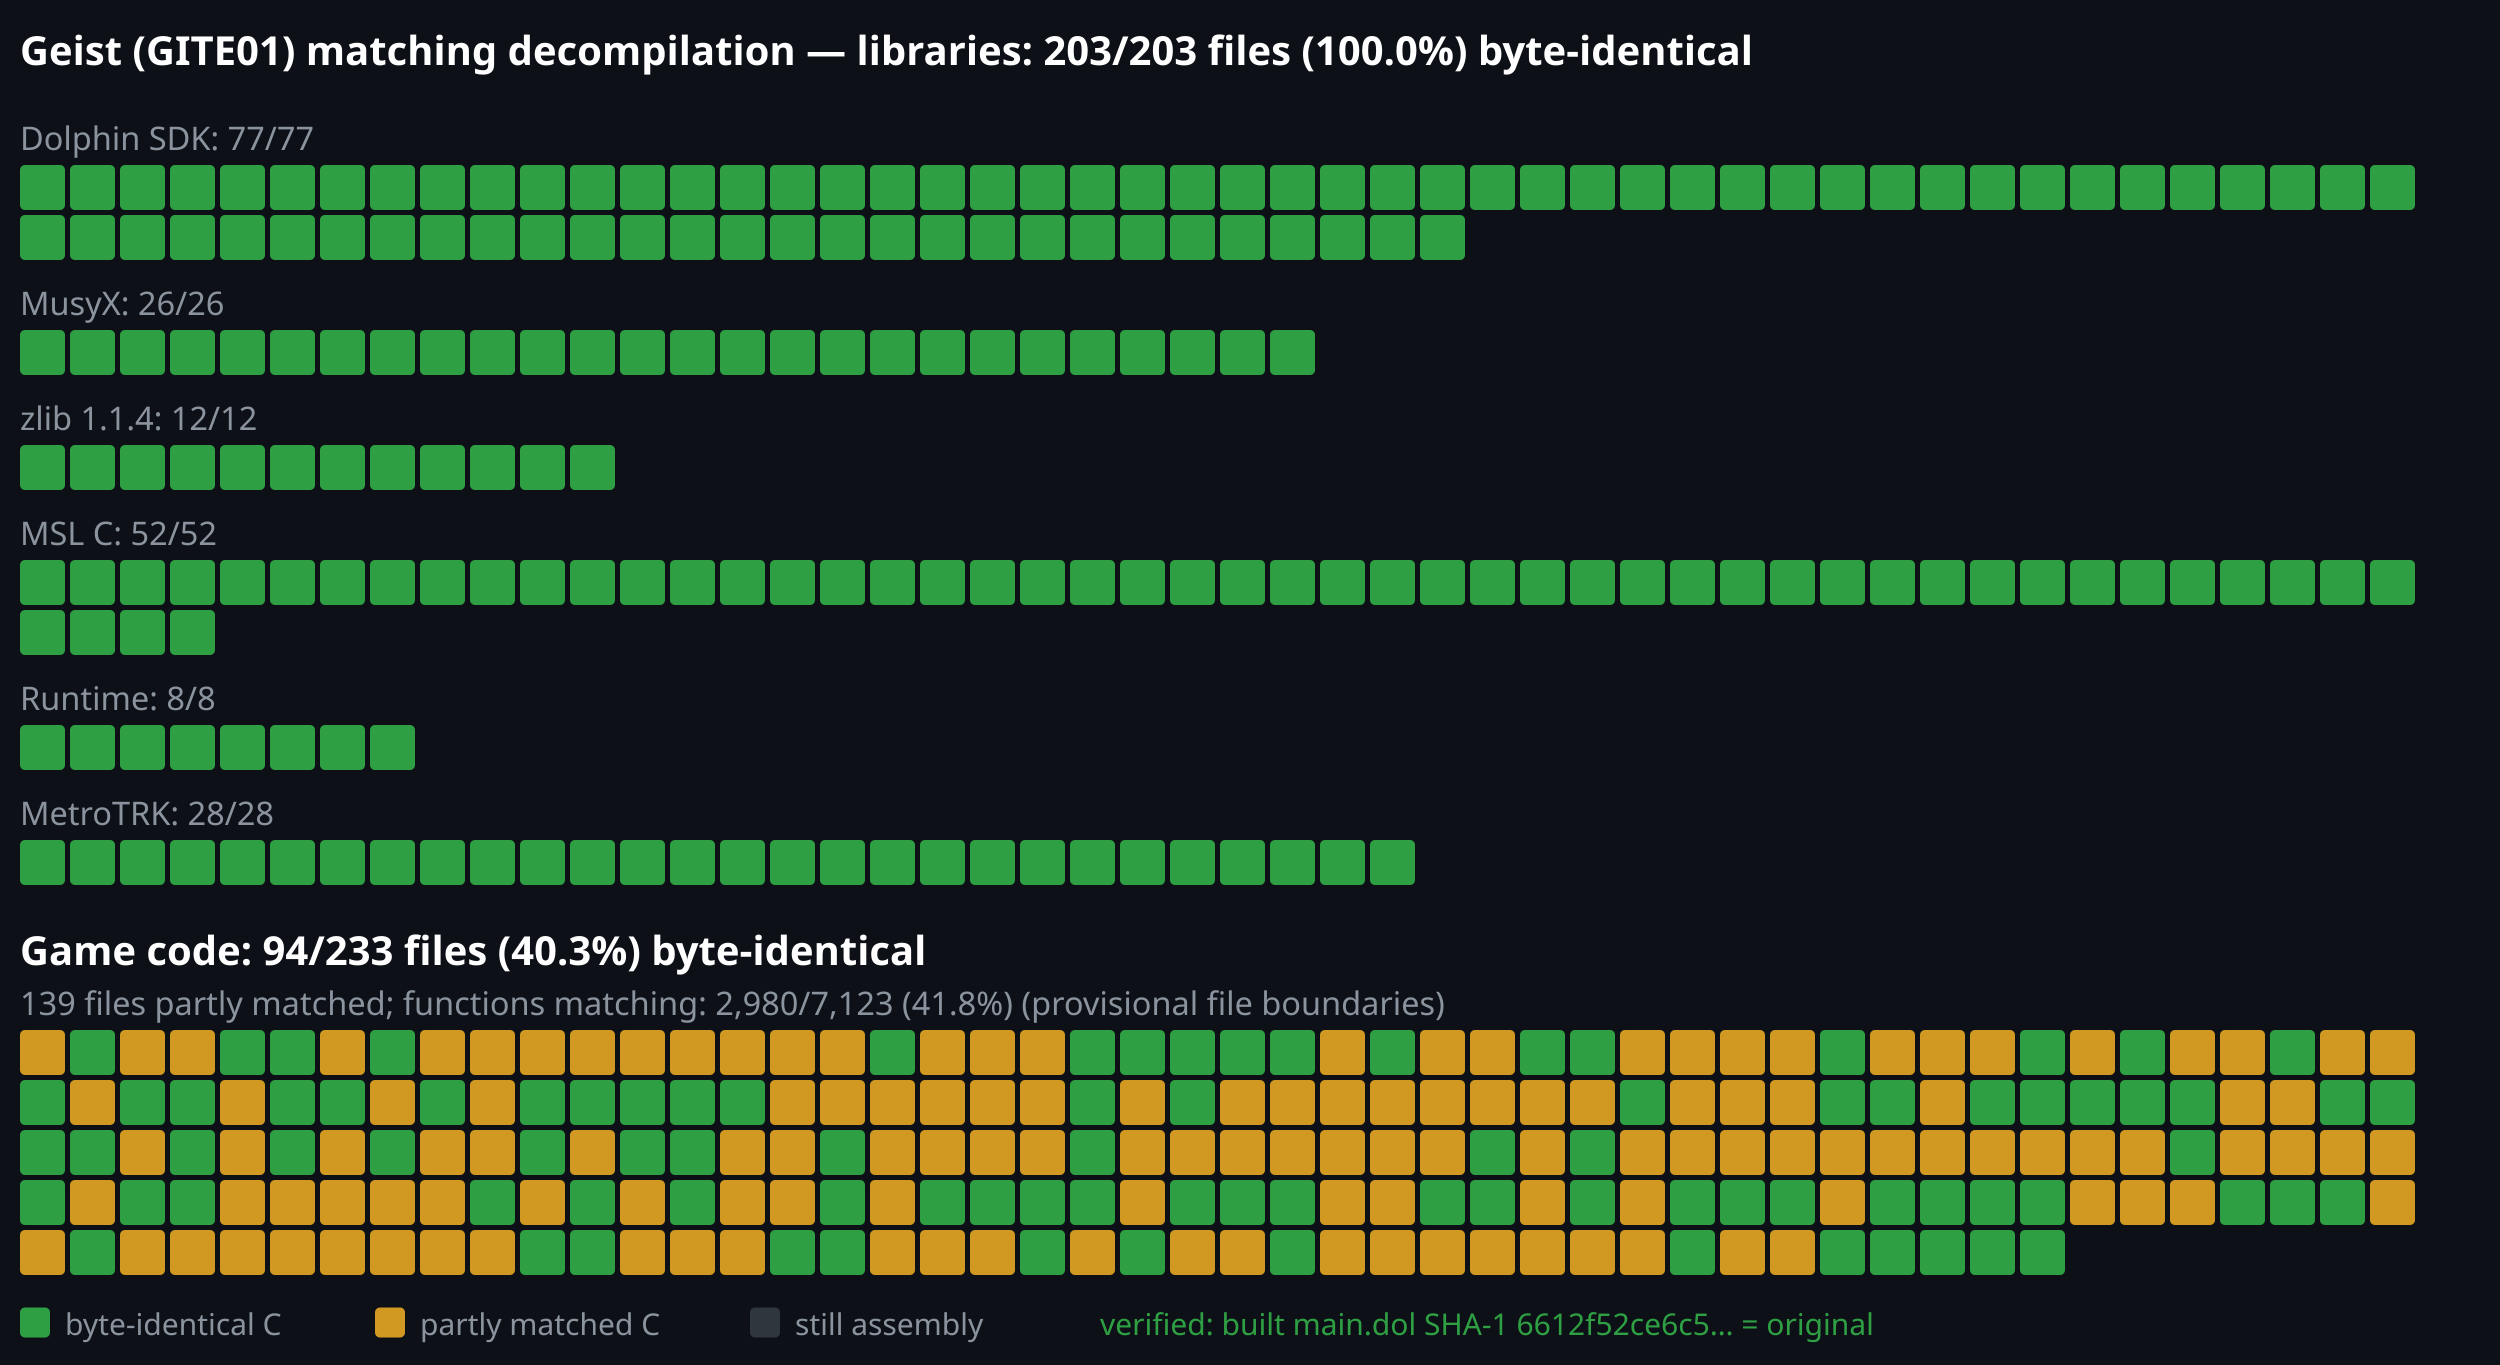
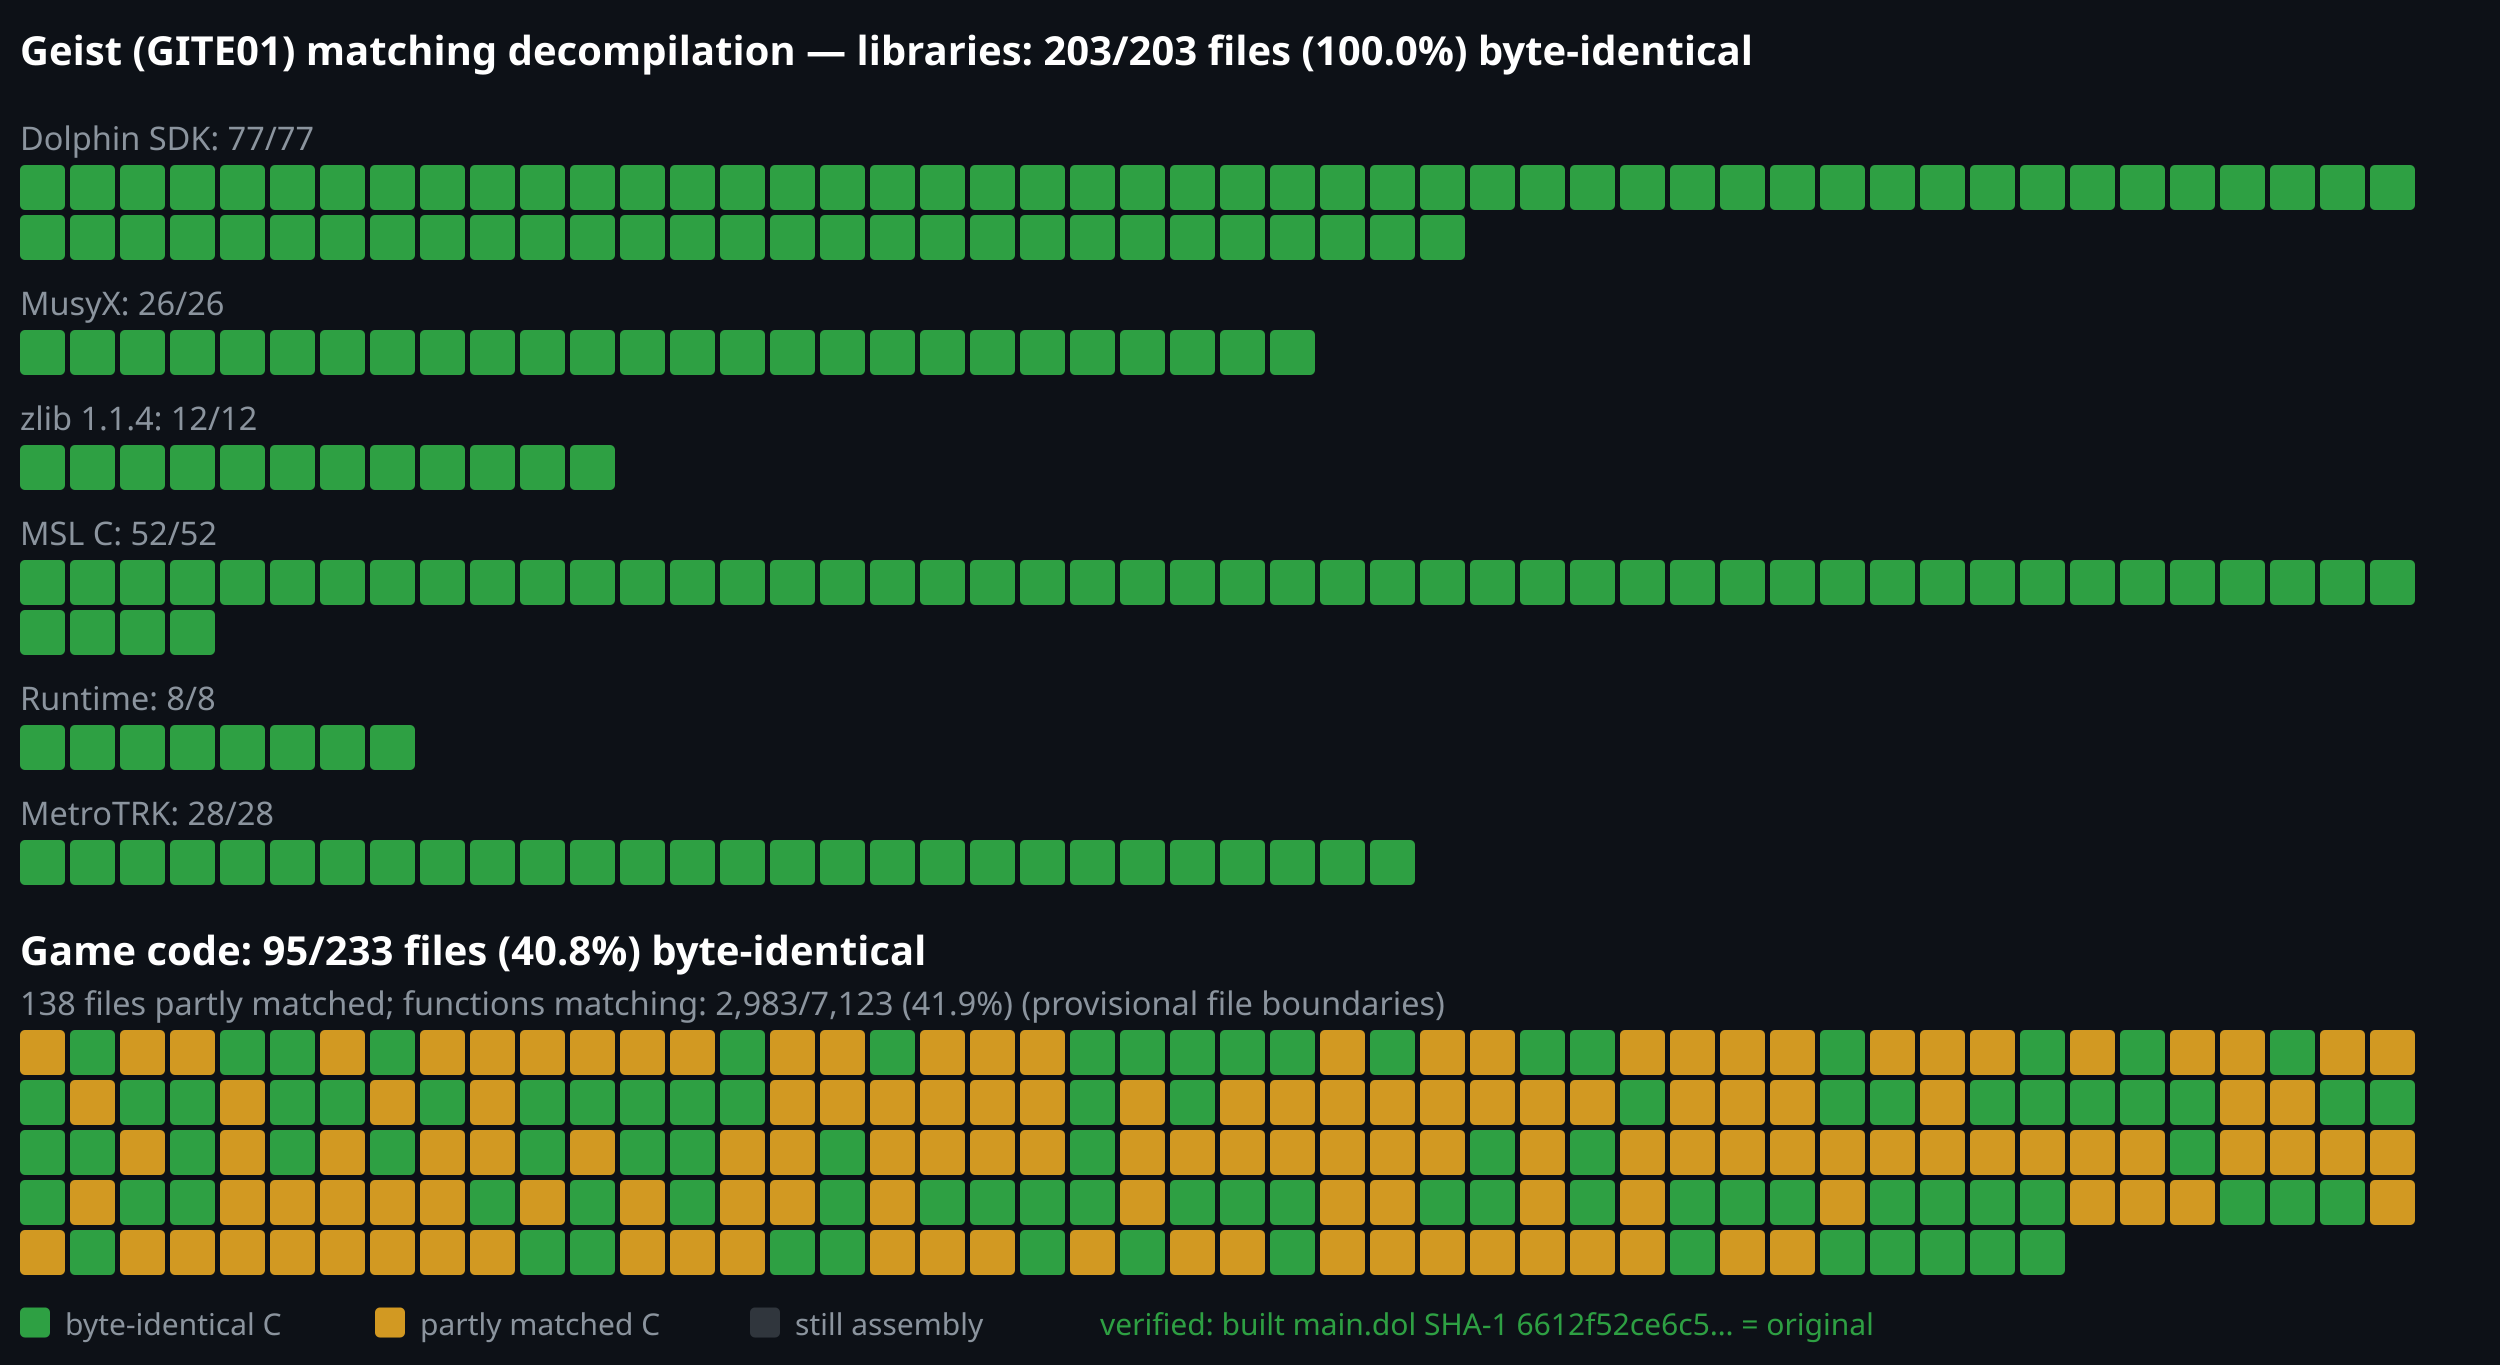
<svg xmlns="http://www.w3.org/2000/svg" viewBox="0 0 1000 546" width="1000" height="546">
  <rect width="1000" height="546" fill="#0d1117" />
  <text x="8" y="26" font-family="sans-serif" font-size="16" font-weight="bold" fill="#ffffff">Geist (GITE01) matching decompilation — libraries: 203/203 files (100.0%) byte-identical</text>
  <text x="8" y="60" font-family="sans-serif" font-size="13" font-weight="normal" fill="#8b949e">Dolphin SDK: 77/77</text>
  <rect x="8" y="66" width="18" height="18" rx="2" fill="#2ea043" />
  <rect x="28" y="66" width="18" height="18" rx="2" fill="#2ea043" />
  <rect x="48" y="66" width="18" height="18" rx="2" fill="#2ea043" />
  <rect x="68" y="66" width="18" height="18" rx="2" fill="#2ea043" />
  <rect x="88" y="66" width="18" height="18" rx="2" fill="#2ea043" />
  <rect x="108" y="66" width="18" height="18" rx="2" fill="#2ea043" />
  <rect x="128" y="66" width="18" height="18" rx="2" fill="#2ea043" />
  <rect x="148" y="66" width="18" height="18" rx="2" fill="#2ea043" />
  <rect x="168" y="66" width="18" height="18" rx="2" fill="#2ea043" />
  <rect x="188" y="66" width="18" height="18" rx="2" fill="#2ea043" />
  <rect x="208" y="66" width="18" height="18" rx="2" fill="#2ea043" />
  <rect x="228" y="66" width="18" height="18" rx="2" fill="#2ea043" />
  <rect x="248" y="66" width="18" height="18" rx="2" fill="#2ea043" />
  <rect x="268" y="66" width="18" height="18" rx="2" fill="#2ea043" />
  <rect x="288" y="66" width="18" height="18" rx="2" fill="#2ea043" />
  <rect x="308" y="66" width="18" height="18" rx="2" fill="#2ea043" />
  <rect x="328" y="66" width="18" height="18" rx="2" fill="#2ea043" />
  <rect x="348" y="66" width="18" height="18" rx="2" fill="#2ea043" />
  <rect x="368" y="66" width="18" height="18" rx="2" fill="#2ea043" />
  <rect x="388" y="66" width="18" height="18" rx="2" fill="#2ea043" />
  <rect x="408" y="66" width="18" height="18" rx="2" fill="#2ea043" />
  <rect x="428" y="66" width="18" height="18" rx="2" fill="#2ea043" />
  <rect x="448" y="66" width="18" height="18" rx="2" fill="#2ea043" />
  <rect x="468" y="66" width="18" height="18" rx="2" fill="#2ea043" />
  <rect x="488" y="66" width="18" height="18" rx="2" fill="#2ea043" />
  <rect x="508" y="66" width="18" height="18" rx="2" fill="#2ea043" />
  <rect x="528" y="66" width="18" height="18" rx="2" fill="#2ea043" />
  <rect x="548" y="66" width="18" height="18" rx="2" fill="#2ea043" />
  <rect x="568" y="66" width="18" height="18" rx="2" fill="#2ea043" />
  <rect x="588" y="66" width="18" height="18" rx="2" fill="#2ea043" />
  <rect x="608" y="66" width="18" height="18" rx="2" fill="#2ea043" />
  <rect x="628" y="66" width="18" height="18" rx="2" fill="#2ea043" />
  <rect x="648" y="66" width="18" height="18" rx="2" fill="#2ea043" />
  <rect x="668" y="66" width="18" height="18" rx="2" fill="#2ea043" />
  <rect x="688" y="66" width="18" height="18" rx="2" fill="#2ea043" />
  <rect x="708" y="66" width="18" height="18" rx="2" fill="#2ea043" />
  <rect x="728" y="66" width="18" height="18" rx="2" fill="#2ea043" />
  <rect x="748" y="66" width="18" height="18" rx="2" fill="#2ea043" />
  <rect x="768" y="66" width="18" height="18" rx="2" fill="#2ea043" />
  <rect x="788" y="66" width="18" height="18" rx="2" fill="#2ea043" />
  <rect x="808" y="66" width="18" height="18" rx="2" fill="#2ea043" />
  <rect x="828" y="66" width="18" height="18" rx="2" fill="#2ea043" />
  <rect x="848" y="66" width="18" height="18" rx="2" fill="#2ea043" />
  <rect x="868" y="66" width="18" height="18" rx="2" fill="#2ea043" />
  <rect x="888" y="66" width="18" height="18" rx="2" fill="#2ea043" />
  <rect x="908" y="66" width="18" height="18" rx="2" fill="#2ea043" />
  <rect x="928" y="66" width="18" height="18" rx="2" fill="#2ea043" />
  <rect x="948" y="66" width="18" height="18" rx="2" fill="#2ea043" />
  <rect x="8" y="86" width="18" height="18" rx="2" fill="#2ea043" />
  <rect x="28" y="86" width="18" height="18" rx="2" fill="#2ea043" />
  <rect x="48" y="86" width="18" height="18" rx="2" fill="#2ea043" />
  <rect x="68" y="86" width="18" height="18" rx="2" fill="#2ea043" />
  <rect x="88" y="86" width="18" height="18" rx="2" fill="#2ea043" />
  <rect x="108" y="86" width="18" height="18" rx="2" fill="#2ea043" />
  <rect x="128" y="86" width="18" height="18" rx="2" fill="#2ea043" />
  <rect x="148" y="86" width="18" height="18" rx="2" fill="#2ea043" />
  <rect x="168" y="86" width="18" height="18" rx="2" fill="#2ea043" />
  <rect x="188" y="86" width="18" height="18" rx="2" fill="#2ea043" />
  <rect x="208" y="86" width="18" height="18" rx="2" fill="#2ea043" />
  <rect x="228" y="86" width="18" height="18" rx="2" fill="#2ea043" />
  <rect x="248" y="86" width="18" height="18" rx="2" fill="#2ea043" />
  <rect x="268" y="86" width="18" height="18" rx="2" fill="#2ea043" />
  <rect x="288" y="86" width="18" height="18" rx="2" fill="#2ea043" />
  <rect x="308" y="86" width="18" height="18" rx="2" fill="#2ea043" />
  <rect x="328" y="86" width="18" height="18" rx="2" fill="#2ea043" />
  <rect x="348" y="86" width="18" height="18" rx="2" fill="#2ea043" />
  <rect x="368" y="86" width="18" height="18" rx="2" fill="#2ea043" />
  <rect x="388" y="86" width="18" height="18" rx="2" fill="#2ea043" />
  <rect x="408" y="86" width="18" height="18" rx="2" fill="#2ea043" />
  <rect x="428" y="86" width="18" height="18" rx="2" fill="#2ea043" />
  <rect x="448" y="86" width="18" height="18" rx="2" fill="#2ea043" />
  <rect x="468" y="86" width="18" height="18" rx="2" fill="#2ea043" />
  <rect x="488" y="86" width="18" height="18" rx="2" fill="#2ea043" />
  <rect x="508" y="86" width="18" height="18" rx="2" fill="#2ea043" />
  <rect x="528" y="86" width="18" height="18" rx="2" fill="#2ea043" />
  <rect x="548" y="86" width="18" height="18" rx="2" fill="#2ea043" />
  <rect x="568" y="86" width="18" height="18" rx="2" fill="#2ea043" />
  <text x="8" y="126" font-family="sans-serif" font-size="13" font-weight="normal" fill="#8b949e">MusyX: 26/26</text>
  <rect x="8" y="132" width="18" height="18" rx="2" fill="#2ea043" />
  <rect x="28" y="132" width="18" height="18" rx="2" fill="#2ea043" />
  <rect x="48" y="132" width="18" height="18" rx="2" fill="#2ea043" />
  <rect x="68" y="132" width="18" height="18" rx="2" fill="#2ea043" />
  <rect x="88" y="132" width="18" height="18" rx="2" fill="#2ea043" />
  <rect x="108" y="132" width="18" height="18" rx="2" fill="#2ea043" />
  <rect x="128" y="132" width="18" height="18" rx="2" fill="#2ea043" />
  <rect x="148" y="132" width="18" height="18" rx="2" fill="#2ea043" />
  <rect x="168" y="132" width="18" height="18" rx="2" fill="#2ea043" />
  <rect x="188" y="132" width="18" height="18" rx="2" fill="#2ea043" />
  <rect x="208" y="132" width="18" height="18" rx="2" fill="#2ea043" />
  <rect x="228" y="132" width="18" height="18" rx="2" fill="#2ea043" />
  <rect x="248" y="132" width="18" height="18" rx="2" fill="#2ea043" />
  <rect x="268" y="132" width="18" height="18" rx="2" fill="#2ea043" />
  <rect x="288" y="132" width="18" height="18" rx="2" fill="#2ea043" />
  <rect x="308" y="132" width="18" height="18" rx="2" fill="#2ea043" />
  <rect x="328" y="132" width="18" height="18" rx="2" fill="#2ea043" />
  <rect x="348" y="132" width="18" height="18" rx="2" fill="#2ea043" />
  <rect x="368" y="132" width="18" height="18" rx="2" fill="#2ea043" />
  <rect x="388" y="132" width="18" height="18" rx="2" fill="#2ea043" />
  <rect x="408" y="132" width="18" height="18" rx="2" fill="#2ea043" />
  <rect x="428" y="132" width="18" height="18" rx="2" fill="#2ea043" />
  <rect x="448" y="132" width="18" height="18" rx="2" fill="#2ea043" />
  <rect x="468" y="132" width="18" height="18" rx="2" fill="#2ea043" />
  <rect x="488" y="132" width="18" height="18" rx="2" fill="#2ea043" />
  <rect x="508" y="132" width="18" height="18" rx="2" fill="#2ea043" />
  <text x="8" y="172" font-family="sans-serif" font-size="13" font-weight="normal" fill="#8b949e">zlib 1.1.4: 12/12</text>
  <rect x="8" y="178" width="18" height="18" rx="2" fill="#2ea043" />
  <rect x="28" y="178" width="18" height="18" rx="2" fill="#2ea043" />
  <rect x="48" y="178" width="18" height="18" rx="2" fill="#2ea043" />
  <rect x="68" y="178" width="18" height="18" rx="2" fill="#2ea043" />
  <rect x="88" y="178" width="18" height="18" rx="2" fill="#2ea043" />
  <rect x="108" y="178" width="18" height="18" rx="2" fill="#2ea043" />
  <rect x="128" y="178" width="18" height="18" rx="2" fill="#2ea043" />
  <rect x="148" y="178" width="18" height="18" rx="2" fill="#2ea043" />
  <rect x="168" y="178" width="18" height="18" rx="2" fill="#2ea043" />
  <rect x="188" y="178" width="18" height="18" rx="2" fill="#2ea043" />
  <rect x="208" y="178" width="18" height="18" rx="2" fill="#2ea043" />
  <rect x="228" y="178" width="18" height="18" rx="2" fill="#2ea043" />
  <text x="8" y="218" font-family="sans-serif" font-size="13" font-weight="normal" fill="#8b949e">MSL C: 52/52</text>
  <rect x="8" y="224" width="18" height="18" rx="2" fill="#2ea043" />
  <rect x="28" y="224" width="18" height="18" rx="2" fill="#2ea043" />
  <rect x="48" y="224" width="18" height="18" rx="2" fill="#2ea043" />
  <rect x="68" y="224" width="18" height="18" rx="2" fill="#2ea043" />
  <rect x="88" y="224" width="18" height="18" rx="2" fill="#2ea043" />
  <rect x="108" y="224" width="18" height="18" rx="2" fill="#2ea043" />
  <rect x="128" y="224" width="18" height="18" rx="2" fill="#2ea043" />
  <rect x="148" y="224" width="18" height="18" rx="2" fill="#2ea043" />
  <rect x="168" y="224" width="18" height="18" rx="2" fill="#2ea043" />
  <rect x="188" y="224" width="18" height="18" rx="2" fill="#2ea043" />
  <rect x="208" y="224" width="18" height="18" rx="2" fill="#2ea043" />
  <rect x="228" y="224" width="18" height="18" rx="2" fill="#2ea043" />
  <rect x="248" y="224" width="18" height="18" rx="2" fill="#2ea043" />
  <rect x="268" y="224" width="18" height="18" rx="2" fill="#2ea043" />
  <rect x="288" y="224" width="18" height="18" rx="2" fill="#2ea043" />
  <rect x="308" y="224" width="18" height="18" rx="2" fill="#2ea043" />
  <rect x="328" y="224" width="18" height="18" rx="2" fill="#2ea043" />
  <rect x="348" y="224" width="18" height="18" rx="2" fill="#2ea043" />
  <rect x="368" y="224" width="18" height="18" rx="2" fill="#2ea043" />
  <rect x="388" y="224" width="18" height="18" rx="2" fill="#2ea043" />
  <rect x="408" y="224" width="18" height="18" rx="2" fill="#2ea043" />
  <rect x="428" y="224" width="18" height="18" rx="2" fill="#2ea043" />
  <rect x="448" y="224" width="18" height="18" rx="2" fill="#2ea043" />
  <rect x="468" y="224" width="18" height="18" rx="2" fill="#2ea043" />
  <rect x="488" y="224" width="18" height="18" rx="2" fill="#2ea043" />
  <rect x="508" y="224" width="18" height="18" rx="2" fill="#2ea043" />
  <rect x="528" y="224" width="18" height="18" rx="2" fill="#2ea043" />
  <rect x="548" y="224" width="18" height="18" rx="2" fill="#2ea043" />
  <rect x="568" y="224" width="18" height="18" rx="2" fill="#2ea043" />
  <rect x="588" y="224" width="18" height="18" rx="2" fill="#2ea043" />
  <rect x="608" y="224" width="18" height="18" rx="2" fill="#2ea043" />
  <rect x="628" y="224" width="18" height="18" rx="2" fill="#2ea043" />
  <rect x="648" y="224" width="18" height="18" rx="2" fill="#2ea043" />
  <rect x="668" y="224" width="18" height="18" rx="2" fill="#2ea043" />
  <rect x="688" y="224" width="18" height="18" rx="2" fill="#2ea043" />
  <rect x="708" y="224" width="18" height="18" rx="2" fill="#2ea043" />
  <rect x="728" y="224" width="18" height="18" rx="2" fill="#2ea043" />
  <rect x="748" y="224" width="18" height="18" rx="2" fill="#2ea043" />
  <rect x="768" y="224" width="18" height="18" rx="2" fill="#2ea043" />
  <rect x="788" y="224" width="18" height="18" rx="2" fill="#2ea043" />
  <rect x="808" y="224" width="18" height="18" rx="2" fill="#2ea043" />
  <rect x="828" y="224" width="18" height="18" rx="2" fill="#2ea043" />
  <rect x="848" y="224" width="18" height="18" rx="2" fill="#2ea043" />
  <rect x="868" y="224" width="18" height="18" rx="2" fill="#2ea043" />
  <rect x="888" y="224" width="18" height="18" rx="2" fill="#2ea043" />
  <rect x="908" y="224" width="18" height="18" rx="2" fill="#2ea043" />
  <rect x="928" y="224" width="18" height="18" rx="2" fill="#2ea043" />
  <rect x="948" y="224" width="18" height="18" rx="2" fill="#2ea043" />
  <rect x="8" y="244" width="18" height="18" rx="2" fill="#2ea043" />
  <rect x="28" y="244" width="18" height="18" rx="2" fill="#2ea043" />
  <rect x="48" y="244" width="18" height="18" rx="2" fill="#2ea043" />
  <rect x="68" y="244" width="18" height="18" rx="2" fill="#2ea043" />
  <text x="8" y="284" font-family="sans-serif" font-size="13" font-weight="normal" fill="#8b949e">Runtime: 8/8</text>
  <rect x="8" y="290" width="18" height="18" rx="2" fill="#2ea043" />
  <rect x="28" y="290" width="18" height="18" rx="2" fill="#2ea043" />
  <rect x="48" y="290" width="18" height="18" rx="2" fill="#2ea043" />
  <rect x="68" y="290" width="18" height="18" rx="2" fill="#2ea043" />
  <rect x="88" y="290" width="18" height="18" rx="2" fill="#2ea043" />
  <rect x="108" y="290" width="18" height="18" rx="2" fill="#2ea043" />
  <rect x="128" y="290" width="18" height="18" rx="2" fill="#2ea043" />
  <rect x="148" y="290" width="18" height="18" rx="2" fill="#2ea043" />
  <text x="8" y="330" font-family="sans-serif" font-size="13" font-weight="normal" fill="#8b949e">MetroTRK: 28/28</text>
  <rect x="8" y="336" width="18" height="18" rx="2" fill="#2ea043" />
  <rect x="28" y="336" width="18" height="18" rx="2" fill="#2ea043" />
  <rect x="48" y="336" width="18" height="18" rx="2" fill="#2ea043" />
  <rect x="68" y="336" width="18" height="18" rx="2" fill="#2ea043" />
  <rect x="88" y="336" width="18" height="18" rx="2" fill="#2ea043" />
  <rect x="108" y="336" width="18" height="18" rx="2" fill="#2ea043" />
  <rect x="128" y="336" width="18" height="18" rx="2" fill="#2ea043" />
  <rect x="148" y="336" width="18" height="18" rx="2" fill="#2ea043" />
  <rect x="168" y="336" width="18" height="18" rx="2" fill="#2ea043" />
  <rect x="188" y="336" width="18" height="18" rx="2" fill="#2ea043" />
  <rect x="208" y="336" width="18" height="18" rx="2" fill="#2ea043" />
  <rect x="228" y="336" width="18" height="18" rx="2" fill="#2ea043" />
  <rect x="248" y="336" width="18" height="18" rx="2" fill="#2ea043" />
  <rect x="268" y="336" width="18" height="18" rx="2" fill="#2ea043" />
  <rect x="288" y="336" width="18" height="18" rx="2" fill="#2ea043" />
  <rect x="308" y="336" width="18" height="18" rx="2" fill="#2ea043" />
  <rect x="328" y="336" width="18" height="18" rx="2" fill="#2ea043" />
  <rect x="348" y="336" width="18" height="18" rx="2" fill="#2ea043" />
  <rect x="368" y="336" width="18" height="18" rx="2" fill="#2ea043" />
  <rect x="388" y="336" width="18" height="18" rx="2" fill="#2ea043" />
  <rect x="408" y="336" width="18" height="18" rx="2" fill="#2ea043" />
  <rect x="428" y="336" width="18" height="18" rx="2" fill="#2ea043" />
  <rect x="448" y="336" width="18" height="18" rx="2" fill="#2ea043" />
  <rect x="468" y="336" width="18" height="18" rx="2" fill="#2ea043" />
  <rect x="488" y="336" width="18" height="18" rx="2" fill="#2ea043" />
  <rect x="508" y="336" width="18" height="18" rx="2" fill="#2ea043" />
  <rect x="528" y="336" width="18" height="18" rx="2" fill="#2ea043" />
  <rect x="548" y="336" width="18" height="18" rx="2" fill="#2ea043" />
-   <text x="8" y="386" font-family="sans-serif" font-size="16" font-weight="bold" fill="#ffffff">Game code: 94/233 files (40.3%) byte-identical</text>
-   <text x="8" y="406" font-family="sans-serif" font-size="13" font-weight="normal" fill="#8b949e">139 files partly matched; functions matching: 2,980/7,123 (41.8%) (provisional file boundaries)</text>
+   <text x="8" y="386" font-family="sans-serif" font-size="16" font-weight="bold" fill="#ffffff">Game code: 95/233 files (40.8%) byte-identical</text>
+   <text x="8" y="406" font-family="sans-serif" font-size="13" font-weight="normal" fill="#8b949e">138 files partly matched; functions matching: 2,983/7,123 (41.9%) (provisional file boundaries)</text>
  <rect x="8" y="412" width="18" height="18" rx="2" fill="#d29922" />
  <rect x="28" y="412" width="18" height="18" rx="2" fill="#2ea043" />
  <rect x="48" y="412" width="18" height="18" rx="2" fill="#d29922" />
  <rect x="68" y="412" width="18" height="18" rx="2" fill="#d29922" />
  <rect x="88" y="412" width="18" height="18" rx="2" fill="#2ea043" />
  <rect x="108" y="412" width="18" height="18" rx="2" fill="#2ea043" />
  <rect x="128" y="412" width="18" height="18" rx="2" fill="#d29922" />
  <rect x="148" y="412" width="18" height="18" rx="2" fill="#2ea043" />
  <rect x="168" y="412" width="18" height="18" rx="2" fill="#d29922" />
  <rect x="188" y="412" width="18" height="18" rx="2" fill="#d29922" />
  <rect x="208" y="412" width="18" height="18" rx="2" fill="#d29922" />
  <rect x="228" y="412" width="18" height="18" rx="2" fill="#d29922" />
  <rect x="248" y="412" width="18" height="18" rx="2" fill="#d29922" />
  <rect x="268" y="412" width="18" height="18" rx="2" fill="#d29922" />
-   <rect x="288" y="412" width="18" height="18" rx="2" fill="#d29922" />
+   <rect x="288" y="412" width="18" height="18" rx="2" fill="#2ea043" />
  <rect x="308" y="412" width="18" height="18" rx="2" fill="#d29922" />
  <rect x="328" y="412" width="18" height="18" rx="2" fill="#d29922" />
  <rect x="348" y="412" width="18" height="18" rx="2" fill="#2ea043" />
  <rect x="368" y="412" width="18" height="18" rx="2" fill="#d29922" />
  <rect x="388" y="412" width="18" height="18" rx="2" fill="#d29922" />
  <rect x="408" y="412" width="18" height="18" rx="2" fill="#d29922" />
  <rect x="428" y="412" width="18" height="18" rx="2" fill="#2ea043" />
  <rect x="448" y="412" width="18" height="18" rx="2" fill="#2ea043" />
  <rect x="468" y="412" width="18" height="18" rx="2" fill="#2ea043" />
  <rect x="488" y="412" width="18" height="18" rx="2" fill="#2ea043" />
  <rect x="508" y="412" width="18" height="18" rx="2" fill="#2ea043" />
  <rect x="528" y="412" width="18" height="18" rx="2" fill="#d29922" />
  <rect x="548" y="412" width="18" height="18" rx="2" fill="#2ea043" />
  <rect x="568" y="412" width="18" height="18" rx="2" fill="#d29922" />
  <rect x="588" y="412" width="18" height="18" rx="2" fill="#d29922" />
  <rect x="608" y="412" width="18" height="18" rx="2" fill="#2ea043" />
  <rect x="628" y="412" width="18" height="18" rx="2" fill="#2ea043" />
  <rect x="648" y="412" width="18" height="18" rx="2" fill="#d29922" />
  <rect x="668" y="412" width="18" height="18" rx="2" fill="#d29922" />
  <rect x="688" y="412" width="18" height="18" rx="2" fill="#d29922" />
  <rect x="708" y="412" width="18" height="18" rx="2" fill="#d29922" />
  <rect x="728" y="412" width="18" height="18" rx="2" fill="#2ea043" />
  <rect x="748" y="412" width="18" height="18" rx="2" fill="#d29922" />
  <rect x="768" y="412" width="18" height="18" rx="2" fill="#d29922" />
  <rect x="788" y="412" width="18" height="18" rx="2" fill="#d29922" />
  <rect x="808" y="412" width="18" height="18" rx="2" fill="#2ea043" />
  <rect x="828" y="412" width="18" height="18" rx="2" fill="#d29922" />
  <rect x="848" y="412" width="18" height="18" rx="2" fill="#2ea043" />
  <rect x="868" y="412" width="18" height="18" rx="2" fill="#d29922" />
  <rect x="888" y="412" width="18" height="18" rx="2" fill="#d29922" />
  <rect x="908" y="412" width="18" height="18" rx="2" fill="#2ea043" />
  <rect x="928" y="412" width="18" height="18" rx="2" fill="#d29922" />
  <rect x="948" y="412" width="18" height="18" rx="2" fill="#d29922" />
  <rect x="8" y="432" width="18" height="18" rx="2" fill="#2ea043" />
  <rect x="28" y="432" width="18" height="18" rx="2" fill="#d29922" />
  <rect x="48" y="432" width="18" height="18" rx="2" fill="#2ea043" />
  <rect x="68" y="432" width="18" height="18" rx="2" fill="#2ea043" />
  <rect x="88" y="432" width="18" height="18" rx="2" fill="#d29922" />
  <rect x="108" y="432" width="18" height="18" rx="2" fill="#2ea043" />
  <rect x="128" y="432" width="18" height="18" rx="2" fill="#2ea043" />
  <rect x="148" y="432" width="18" height="18" rx="2" fill="#d29922" />
  <rect x="168" y="432" width="18" height="18" rx="2" fill="#2ea043" />
  <rect x="188" y="432" width="18" height="18" rx="2" fill="#d29922" />
  <rect x="208" y="432" width="18" height="18" rx="2" fill="#2ea043" />
  <rect x="228" y="432" width="18" height="18" rx="2" fill="#2ea043" />
  <rect x="248" y="432" width="18" height="18" rx="2" fill="#2ea043" />
  <rect x="268" y="432" width="18" height="18" rx="2" fill="#2ea043" />
  <rect x="288" y="432" width="18" height="18" rx="2" fill="#2ea043" />
  <rect x="308" y="432" width="18" height="18" rx="2" fill="#d29922" />
  <rect x="328" y="432" width="18" height="18" rx="2" fill="#d29922" />
  <rect x="348" y="432" width="18" height="18" rx="2" fill="#d29922" />
  <rect x="368" y="432" width="18" height="18" rx="2" fill="#d29922" />
  <rect x="388" y="432" width="18" height="18" rx="2" fill="#d29922" />
  <rect x="408" y="432" width="18" height="18" rx="2" fill="#d29922" />
  <rect x="428" y="432" width="18" height="18" rx="2" fill="#2ea043" />
  <rect x="448" y="432" width="18" height="18" rx="2" fill="#d29922" />
  <rect x="468" y="432" width="18" height="18" rx="2" fill="#2ea043" />
  <rect x="488" y="432" width="18" height="18" rx="2" fill="#d29922" />
  <rect x="508" y="432" width="18" height="18" rx="2" fill="#d29922" />
  <rect x="528" y="432" width="18" height="18" rx="2" fill="#d29922" />
  <rect x="548" y="432" width="18" height="18" rx="2" fill="#d29922" />
  <rect x="568" y="432" width="18" height="18" rx="2" fill="#d29922" />
  <rect x="588" y="432" width="18" height="18" rx="2" fill="#d29922" />
  <rect x="608" y="432" width="18" height="18" rx="2" fill="#d29922" />
  <rect x="628" y="432" width="18" height="18" rx="2" fill="#d29922" />
  <rect x="648" y="432" width="18" height="18" rx="2" fill="#2ea043" />
  <rect x="668" y="432" width="18" height="18" rx="2" fill="#d29922" />
  <rect x="688" y="432" width="18" height="18" rx="2" fill="#d29922" />
  <rect x="708" y="432" width="18" height="18" rx="2" fill="#d29922" />
  <rect x="728" y="432" width="18" height="18" rx="2" fill="#2ea043" />
  <rect x="748" y="432" width="18" height="18" rx="2" fill="#2ea043" />
  <rect x="768" y="432" width="18" height="18" rx="2" fill="#d29922" />
  <rect x="788" y="432" width="18" height="18" rx="2" fill="#2ea043" />
  <rect x="808" y="432" width="18" height="18" rx="2" fill="#2ea043" />
  <rect x="828" y="432" width="18" height="18" rx="2" fill="#2ea043" />
  <rect x="848" y="432" width="18" height="18" rx="2" fill="#2ea043" />
  <rect x="868" y="432" width="18" height="18" rx="2" fill="#2ea043" />
  <rect x="888" y="432" width="18" height="18" rx="2" fill="#d29922" />
  <rect x="908" y="432" width="18" height="18" rx="2" fill="#d29922" />
  <rect x="928" y="432" width="18" height="18" rx="2" fill="#2ea043" />
  <rect x="948" y="432" width="18" height="18" rx="2" fill="#2ea043" />
  <rect x="8" y="452" width="18" height="18" rx="2" fill="#2ea043" />
  <rect x="28" y="452" width="18" height="18" rx="2" fill="#2ea043" />
  <rect x="48" y="452" width="18" height="18" rx="2" fill="#d29922" />
  <rect x="68" y="452" width="18" height="18" rx="2" fill="#2ea043" />
  <rect x="88" y="452" width="18" height="18" rx="2" fill="#d29922" />
  <rect x="108" y="452" width="18" height="18" rx="2" fill="#2ea043" />
  <rect x="128" y="452" width="18" height="18" rx="2" fill="#d29922" />
  <rect x="148" y="452" width="18" height="18" rx="2" fill="#2ea043" />
  <rect x="168" y="452" width="18" height="18" rx="2" fill="#d29922" />
  <rect x="188" y="452" width="18" height="18" rx="2" fill="#d29922" />
  <rect x="208" y="452" width="18" height="18" rx="2" fill="#2ea043" />
  <rect x="228" y="452" width="18" height="18" rx="2" fill="#d29922" />
  <rect x="248" y="452" width="18" height="18" rx="2" fill="#2ea043" />
  <rect x="268" y="452" width="18" height="18" rx="2" fill="#2ea043" />
  <rect x="288" y="452" width="18" height="18" rx="2" fill="#d29922" />
  <rect x="308" y="452" width="18" height="18" rx="2" fill="#d29922" />
  <rect x="328" y="452" width="18" height="18" rx="2" fill="#2ea043" />
  <rect x="348" y="452" width="18" height="18" rx="2" fill="#d29922" />
  <rect x="368" y="452" width="18" height="18" rx="2" fill="#d29922" />
  <rect x="388" y="452" width="18" height="18" rx="2" fill="#d29922" />
  <rect x="408" y="452" width="18" height="18" rx="2" fill="#d29922" />
  <rect x="428" y="452" width="18" height="18" rx="2" fill="#2ea043" />
  <rect x="448" y="452" width="18" height="18" rx="2" fill="#d29922" />
  <rect x="468" y="452" width="18" height="18" rx="2" fill="#d29922" />
  <rect x="488" y="452" width="18" height="18" rx="2" fill="#d29922" />
  <rect x="508" y="452" width="18" height="18" rx="2" fill="#d29922" />
  <rect x="528" y="452" width="18" height="18" rx="2" fill="#d29922" />
  <rect x="548" y="452" width="18" height="18" rx="2" fill="#d29922" />
  <rect x="568" y="452" width="18" height="18" rx="2" fill="#d29922" />
  <rect x="588" y="452" width="18" height="18" rx="2" fill="#2ea043" />
  <rect x="608" y="452" width="18" height="18" rx="2" fill="#d29922" />
  <rect x="628" y="452" width="18" height="18" rx="2" fill="#2ea043" />
  <rect x="648" y="452" width="18" height="18" rx="2" fill="#d29922" />
  <rect x="668" y="452" width="18" height="18" rx="2" fill="#d29922" />
  <rect x="688" y="452" width="18" height="18" rx="2" fill="#d29922" />
  <rect x="708" y="452" width="18" height="18" rx="2" fill="#d29922" />
  <rect x="728" y="452" width="18" height="18" rx="2" fill="#d29922" />
  <rect x="748" y="452" width="18" height="18" rx="2" fill="#d29922" />
  <rect x="768" y="452" width="18" height="18" rx="2" fill="#d29922" />
  <rect x="788" y="452" width="18" height="18" rx="2" fill="#d29922" />
  <rect x="808" y="452" width="18" height="18" rx="2" fill="#d29922" />
  <rect x="828" y="452" width="18" height="18" rx="2" fill="#d29922" />
  <rect x="848" y="452" width="18" height="18" rx="2" fill="#d29922" />
  <rect x="868" y="452" width="18" height="18" rx="2" fill="#2ea043" />
  <rect x="888" y="452" width="18" height="18" rx="2" fill="#d29922" />
  <rect x="908" y="452" width="18" height="18" rx="2" fill="#d29922" />
  <rect x="928" y="452" width="18" height="18" rx="2" fill="#d29922" />
  <rect x="948" y="452" width="18" height="18" rx="2" fill="#d29922" />
  <rect x="8" y="472" width="18" height="18" rx="2" fill="#2ea043" />
  <rect x="28" y="472" width="18" height="18" rx="2" fill="#d29922" />
  <rect x="48" y="472" width="18" height="18" rx="2" fill="#2ea043" />
  <rect x="68" y="472" width="18" height="18" rx="2" fill="#2ea043" />
  <rect x="88" y="472" width="18" height="18" rx="2" fill="#d29922" />
  <rect x="108" y="472" width="18" height="18" rx="2" fill="#d29922" />
  <rect x="128" y="472" width="18" height="18" rx="2" fill="#d29922" />
  <rect x="148" y="472" width="18" height="18" rx="2" fill="#d29922" />
  <rect x="168" y="472" width="18" height="18" rx="2" fill="#d29922" />
  <rect x="188" y="472" width="18" height="18" rx="2" fill="#2ea043" />
  <rect x="208" y="472" width="18" height="18" rx="2" fill="#d29922" />
  <rect x="228" y="472" width="18" height="18" rx="2" fill="#2ea043" />
  <rect x="248" y="472" width="18" height="18" rx="2" fill="#d29922" />
  <rect x="268" y="472" width="18" height="18" rx="2" fill="#2ea043" />
  <rect x="288" y="472" width="18" height="18" rx="2" fill="#d29922" />
  <rect x="308" y="472" width="18" height="18" rx="2" fill="#d29922" />
  <rect x="328" y="472" width="18" height="18" rx="2" fill="#2ea043" />
  <rect x="348" y="472" width="18" height="18" rx="2" fill="#d29922" />
  <rect x="368" y="472" width="18" height="18" rx="2" fill="#2ea043" />
  <rect x="388" y="472" width="18" height="18" rx="2" fill="#2ea043" />
  <rect x="408" y="472" width="18" height="18" rx="2" fill="#2ea043" />
  <rect x="428" y="472" width="18" height="18" rx="2" fill="#2ea043" />
  <rect x="448" y="472" width="18" height="18" rx="2" fill="#d29922" />
  <rect x="468" y="472" width="18" height="18" rx="2" fill="#2ea043" />
  <rect x="488" y="472" width="18" height="18" rx="2" fill="#2ea043" />
  <rect x="508" y="472" width="18" height="18" rx="2" fill="#2ea043" />
  <rect x="528" y="472" width="18" height="18" rx="2" fill="#d29922" />
  <rect x="548" y="472" width="18" height="18" rx="2" fill="#d29922" />
  <rect x="568" y="472" width="18" height="18" rx="2" fill="#2ea043" />
  <rect x="588" y="472" width="18" height="18" rx="2" fill="#2ea043" />
  <rect x="608" y="472" width="18" height="18" rx="2" fill="#d29922" />
  <rect x="628" y="472" width="18" height="18" rx="2" fill="#2ea043" />
  <rect x="648" y="472" width="18" height="18" rx="2" fill="#d29922" />
  <rect x="668" y="472" width="18" height="18" rx="2" fill="#2ea043" />
  <rect x="688" y="472" width="18" height="18" rx="2" fill="#2ea043" />
  <rect x="708" y="472" width="18" height="18" rx="2" fill="#2ea043" />
  <rect x="728" y="472" width="18" height="18" rx="2" fill="#d29922" />
  <rect x="748" y="472" width="18" height="18" rx="2" fill="#2ea043" />
  <rect x="768" y="472" width="18" height="18" rx="2" fill="#2ea043" />
  <rect x="788" y="472" width="18" height="18" rx="2" fill="#2ea043" />
  <rect x="808" y="472" width="18" height="18" rx="2" fill="#2ea043" />
  <rect x="828" y="472" width="18" height="18" rx="2" fill="#d29922" />
  <rect x="848" y="472" width="18" height="18" rx="2" fill="#d29922" />
  <rect x="868" y="472" width="18" height="18" rx="2" fill="#d29922" />
  <rect x="888" y="472" width="18" height="18" rx="2" fill="#2ea043" />
  <rect x="908" y="472" width="18" height="18" rx="2" fill="#2ea043" />
  <rect x="928" y="472" width="18" height="18" rx="2" fill="#2ea043" />
  <rect x="948" y="472" width="18" height="18" rx="2" fill="#d29922" />
  <rect x="8" y="492" width="18" height="18" rx="2" fill="#d29922" />
  <rect x="28" y="492" width="18" height="18" rx="2" fill="#2ea043" />
  <rect x="48" y="492" width="18" height="18" rx="2" fill="#d29922" />
  <rect x="68" y="492" width="18" height="18" rx="2" fill="#d29922" />
  <rect x="88" y="492" width="18" height="18" rx="2" fill="#d29922" />
  <rect x="108" y="492" width="18" height="18" rx="2" fill="#d29922" />
  <rect x="128" y="492" width="18" height="18" rx="2" fill="#d29922" />
  <rect x="148" y="492" width="18" height="18" rx="2" fill="#d29922" />
  <rect x="168" y="492" width="18" height="18" rx="2" fill="#d29922" />
  <rect x="188" y="492" width="18" height="18" rx="2" fill="#d29922" />
  <rect x="208" y="492" width="18" height="18" rx="2" fill="#2ea043" />
  <rect x="228" y="492" width="18" height="18" rx="2" fill="#2ea043" />
  <rect x="248" y="492" width="18" height="18" rx="2" fill="#d29922" />
  <rect x="268" y="492" width="18" height="18" rx="2" fill="#d29922" />
  <rect x="288" y="492" width="18" height="18" rx="2" fill="#d29922" />
  <rect x="308" y="492" width="18" height="18" rx="2" fill="#2ea043" />
  <rect x="328" y="492" width="18" height="18" rx="2" fill="#2ea043" />
  <rect x="348" y="492" width="18" height="18" rx="2" fill="#d29922" />
  <rect x="368" y="492" width="18" height="18" rx="2" fill="#d29922" />
  <rect x="388" y="492" width="18" height="18" rx="2" fill="#d29922" />
  <rect x="408" y="492" width="18" height="18" rx="2" fill="#2ea043" />
  <rect x="428" y="492" width="18" height="18" rx="2" fill="#d29922" />
  <rect x="448" y="492" width="18" height="18" rx="2" fill="#2ea043" />
  <rect x="468" y="492" width="18" height="18" rx="2" fill="#d29922" />
  <rect x="488" y="492" width="18" height="18" rx="2" fill="#d29922" />
  <rect x="508" y="492" width="18" height="18" rx="2" fill="#2ea043" />
  <rect x="528" y="492" width="18" height="18" rx="2" fill="#d29922" />
  <rect x="548" y="492" width="18" height="18" rx="2" fill="#d29922" />
  <rect x="568" y="492" width="18" height="18" rx="2" fill="#d29922" />
  <rect x="588" y="492" width="18" height="18" rx="2" fill="#d29922" />
  <rect x="608" y="492" width="18" height="18" rx="2" fill="#d29922" />
  <rect x="628" y="492" width="18" height="18" rx="2" fill="#d29922" />
  <rect x="648" y="492" width="18" height="18" rx="2" fill="#d29922" />
  <rect x="668" y="492" width="18" height="18" rx="2" fill="#2ea043" />
  <rect x="688" y="492" width="18" height="18" rx="2" fill="#d29922" />
  <rect x="708" y="492" width="18" height="18" rx="2" fill="#d29922" />
  <rect x="728" y="492" width="18" height="18" rx="2" fill="#2ea043" />
  <rect x="748" y="492" width="18" height="18" rx="2" fill="#2ea043" />
  <rect x="768" y="492" width="18" height="18" rx="2" fill="#2ea043" />
  <rect x="788" y="492" width="18" height="18" rx="2" fill="#2ea043" />
  <rect x="808" y="492" width="18" height="18" rx="2" fill="#2ea043" />
  <rect x="8" y="523" width="12" height="12" rx="2" fill="#2ea043" />
  <text x="26" y="534" font-family="sans-serif" font-size="12" font-weight="normal" fill="#8b949e">byte-identical C</text>
  <rect x="150" y="523" width="12" height="12" rx="2" fill="#d29922" />
  <text x="168" y="534" font-family="sans-serif" font-size="12" font-weight="normal" fill="#8b949e">partly matched C</text>
  <rect x="300" y="523" width="12" height="12" rx="2" fill="#30363d" />
  <text x="318" y="534" font-family="sans-serif" font-size="12" font-weight="normal" fill="#8b949e">still assembly</text>
  <text x="440" y="534" font-family="sans-serif" font-size="12" font-weight="normal" fill="#2ea043">verified: built main.dol SHA-1 6612f52ce6c5… = original</text>
</svg>
